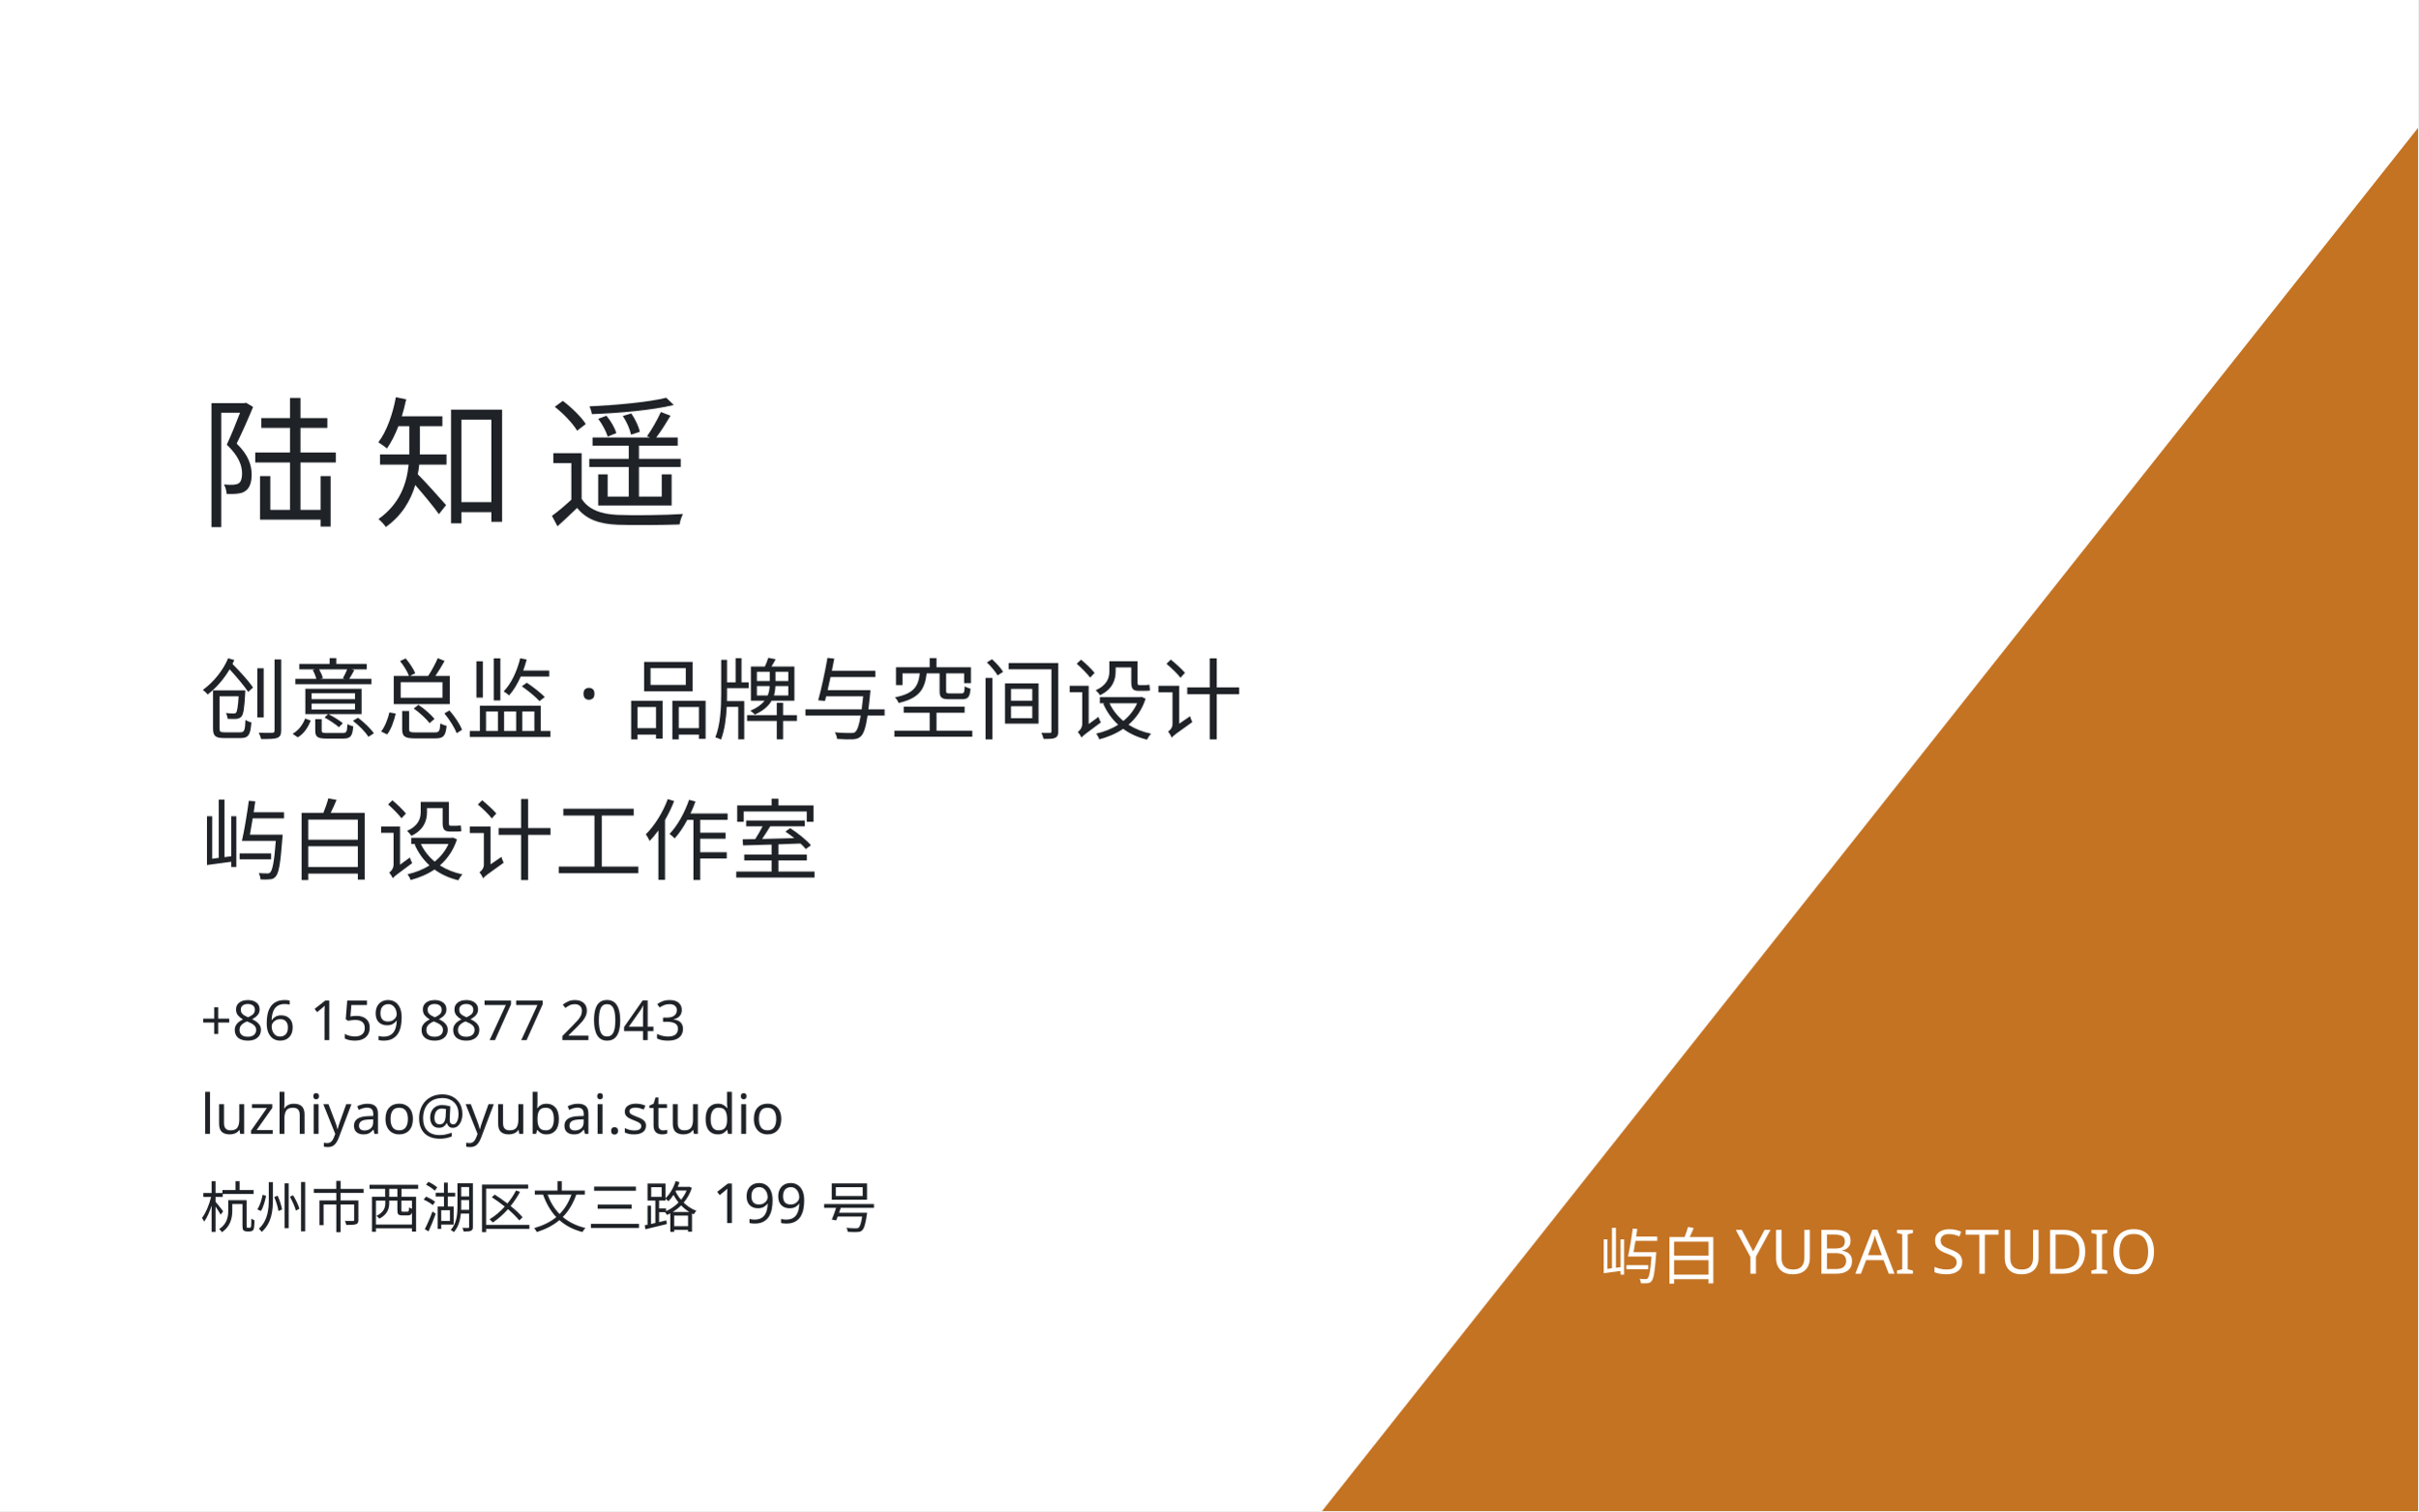
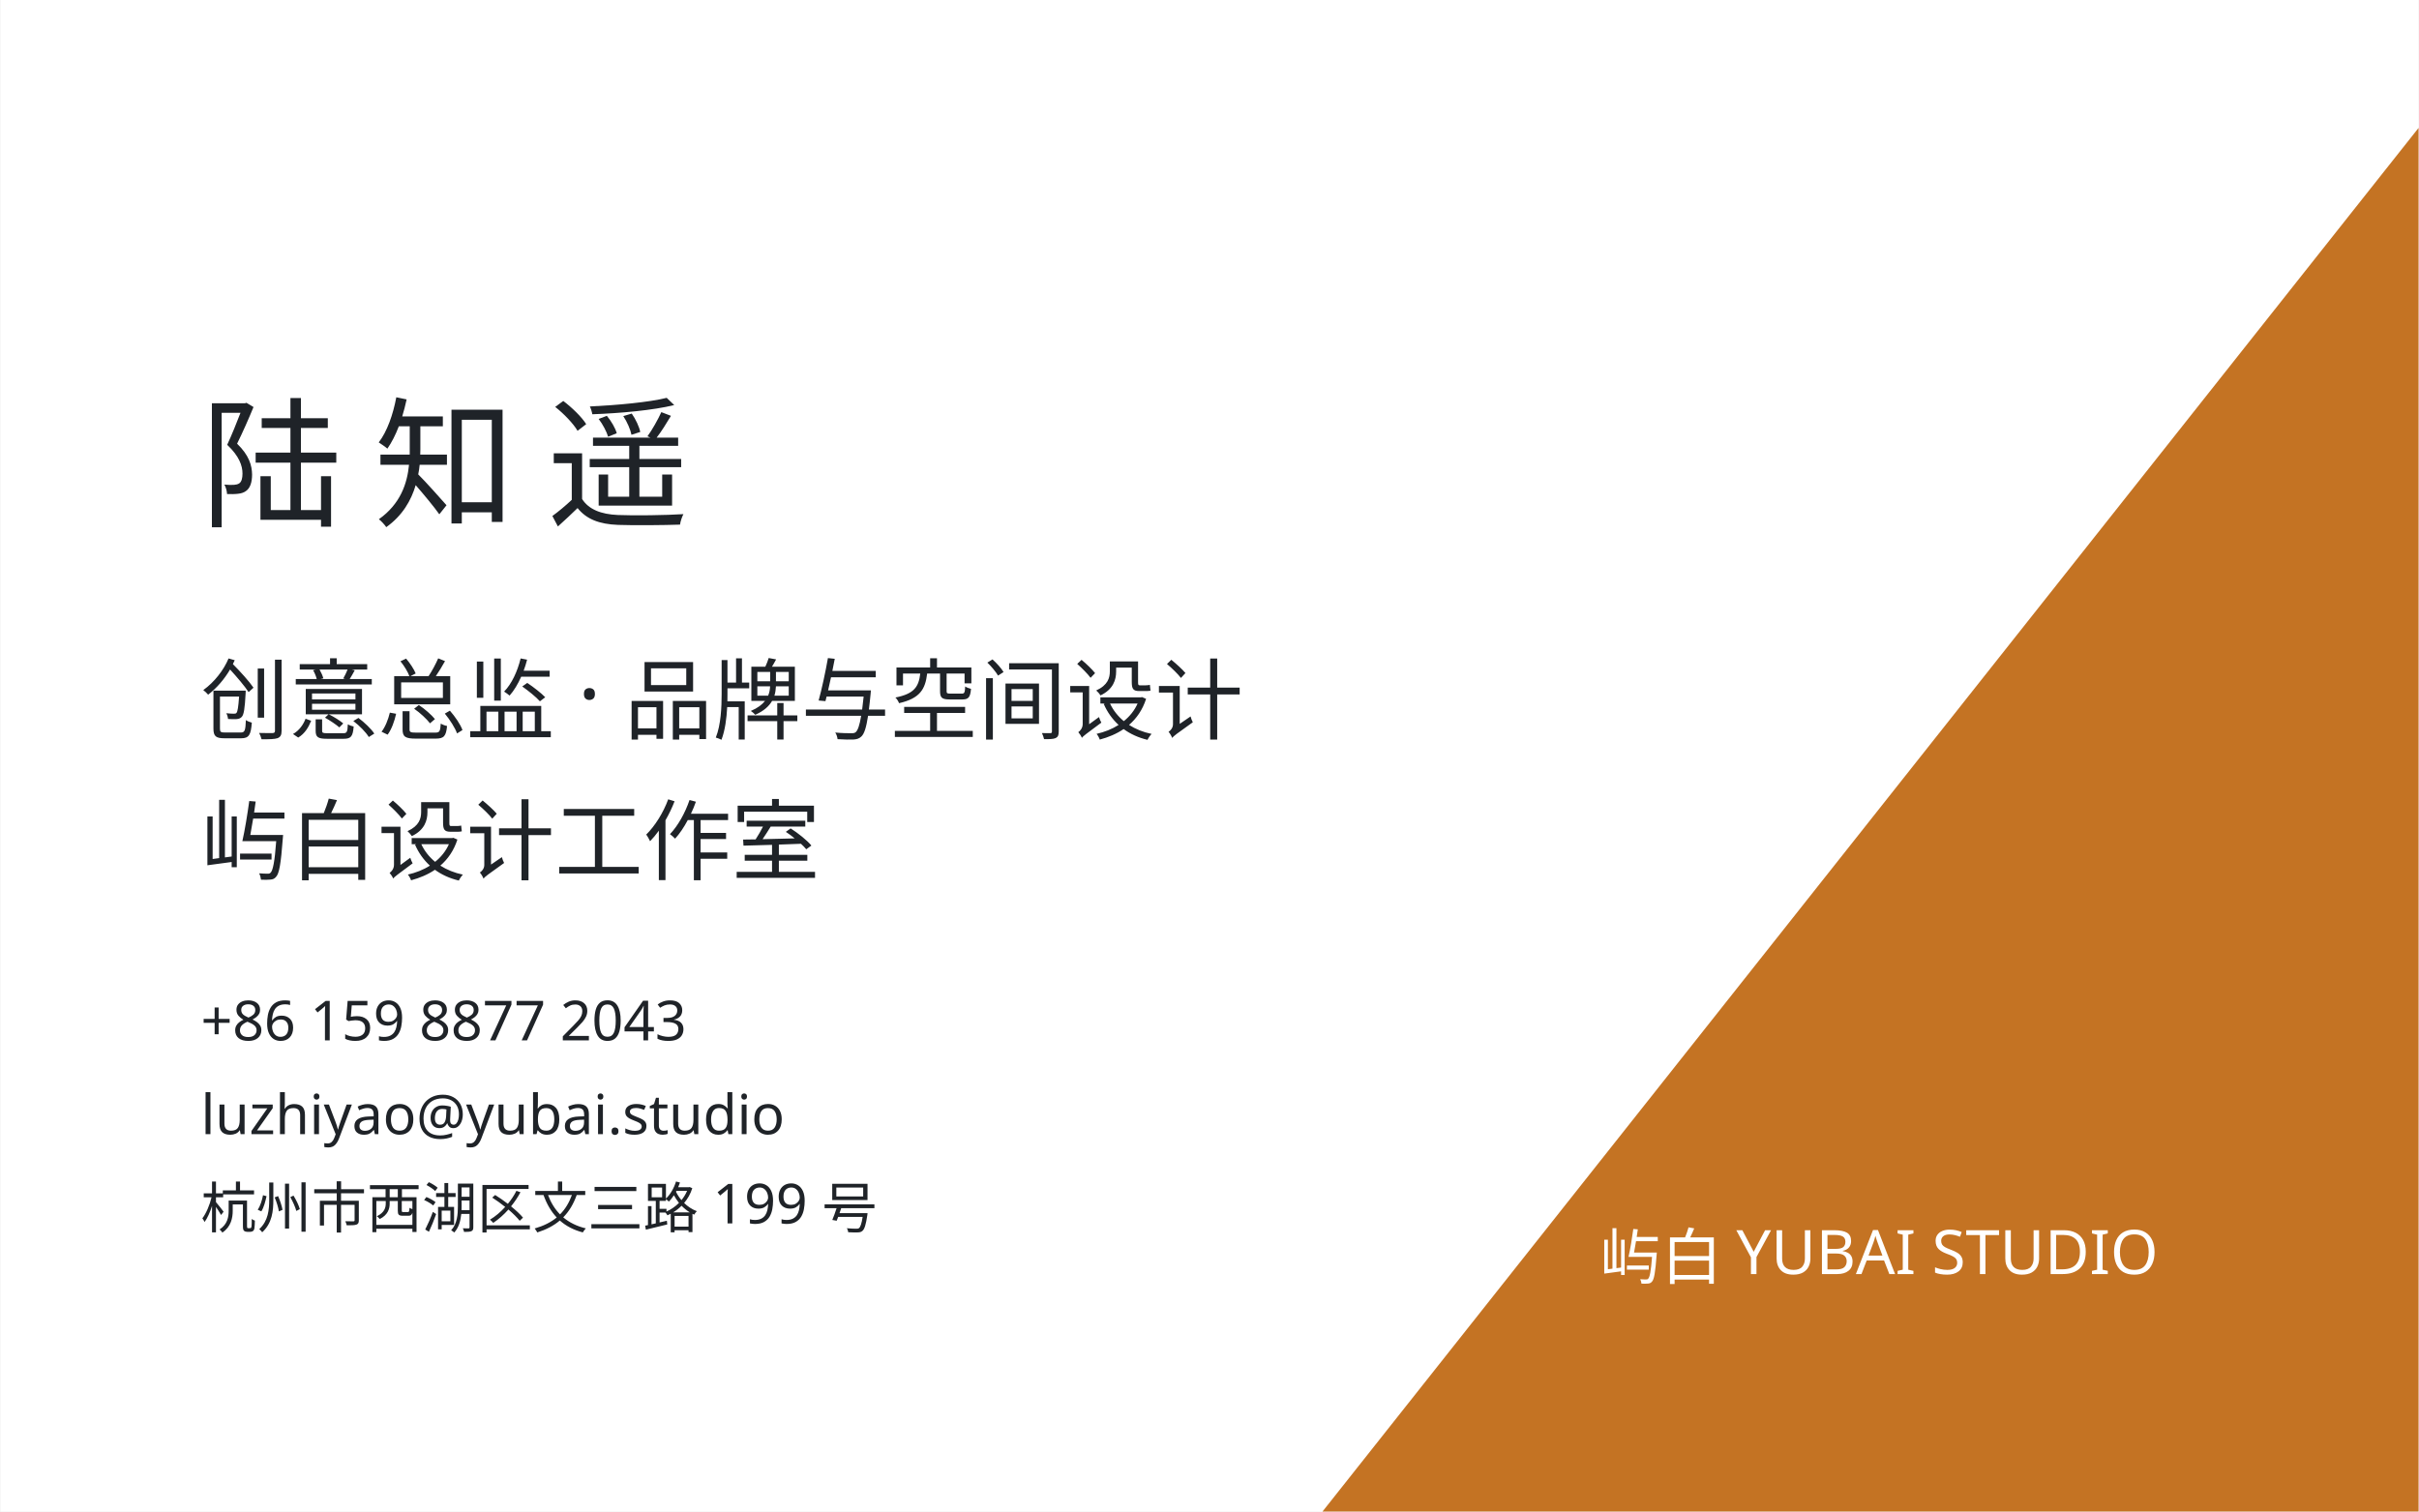
- <svg xmlns="http://www.w3.org/2000/svg" viewBox="0 0 1134 709" width="1134" height="709" role="img" aria-label="屿白设计工作室名片正面 · 对角斜楔">
+ <svg xmlns="http://www.w3.org/2000/svg" viewBox="0 0 1134 709" width="96mm" height="60mm" role="img" aria-label="屿白设计工作室名片正面 · 对角斜楔">
  <style>.p-vec-white{fill:#FFFFFF}.s-vec-white{stroke:#FFFFFF;stroke-width:2;stroke-linecap:round;stroke-linejoin:round}.p-vec-ink{fill:#1F2328}.s-vec-ink{stroke:#1F2328;stroke-width:2;stroke-linecap:round;stroke-linejoin:round}.p-vec-accent-2{fill:#C47323}.s-vec-accent-2{stroke:#C47323;stroke-width:2;stroke-linecap:round;stroke-linejoin:round}</style>
  <g role="img">
    <rect id="ground" class="p-vec-white" x="0" y="0" width="1134" height="709" rx="0" ry="0" />
  </g>
  <g role="img">
    <text id="name" class="p-vec-ink" x="94" y="242.16" font-size="66.36" font-family="sans-serif">陆 知 遥</text>
  </g>
  <g role="img">
    <text id="role" class="p-vec-ink" x="94" y="343.6" font-size="41.47" font-family="sans-serif">创意总监 · 品牌与空间设计</text>
  </g>
  <g role="img">
    <text id="org" class="p-vec-ink" x="94" y="409.6" font-size="41.47" font-family="sans-serif">屿白设计工作室</text>
  </g>
  <g role="img">
    <text id="tel" class="p-vec-ink" x="94" y="488" font-size="25.92" font-family="sans-serif">+86 159 8877 2043</text>
  </g>
  <g role="img">
    <text id="mail" class="p-vec-ink" x="94" y="532" font-size="25.92" font-family="sans-serif">luzhiyao@yubai.studio</text>
  </g>
  <g role="img">
    <text id="addr" class="p-vec-ink" x="94" y="576" font-size="25.92" font-family="sans-serif">杭州市西湖区文三路 199 号</text>
  </g>
  <svg x="620" y="60" width="514" height="649" viewBox="0 0 514 649" data-source-ref="wedgemark">
    <polygon points="514,0 514,649 0,649" fill="#C47323" />
    <text x="130" y="540" font-size="28.8" font-family="sans-serif" fill="#FFFFFF">屿白 YUBAI STUDIO</text>
  </svg>
</svg>
